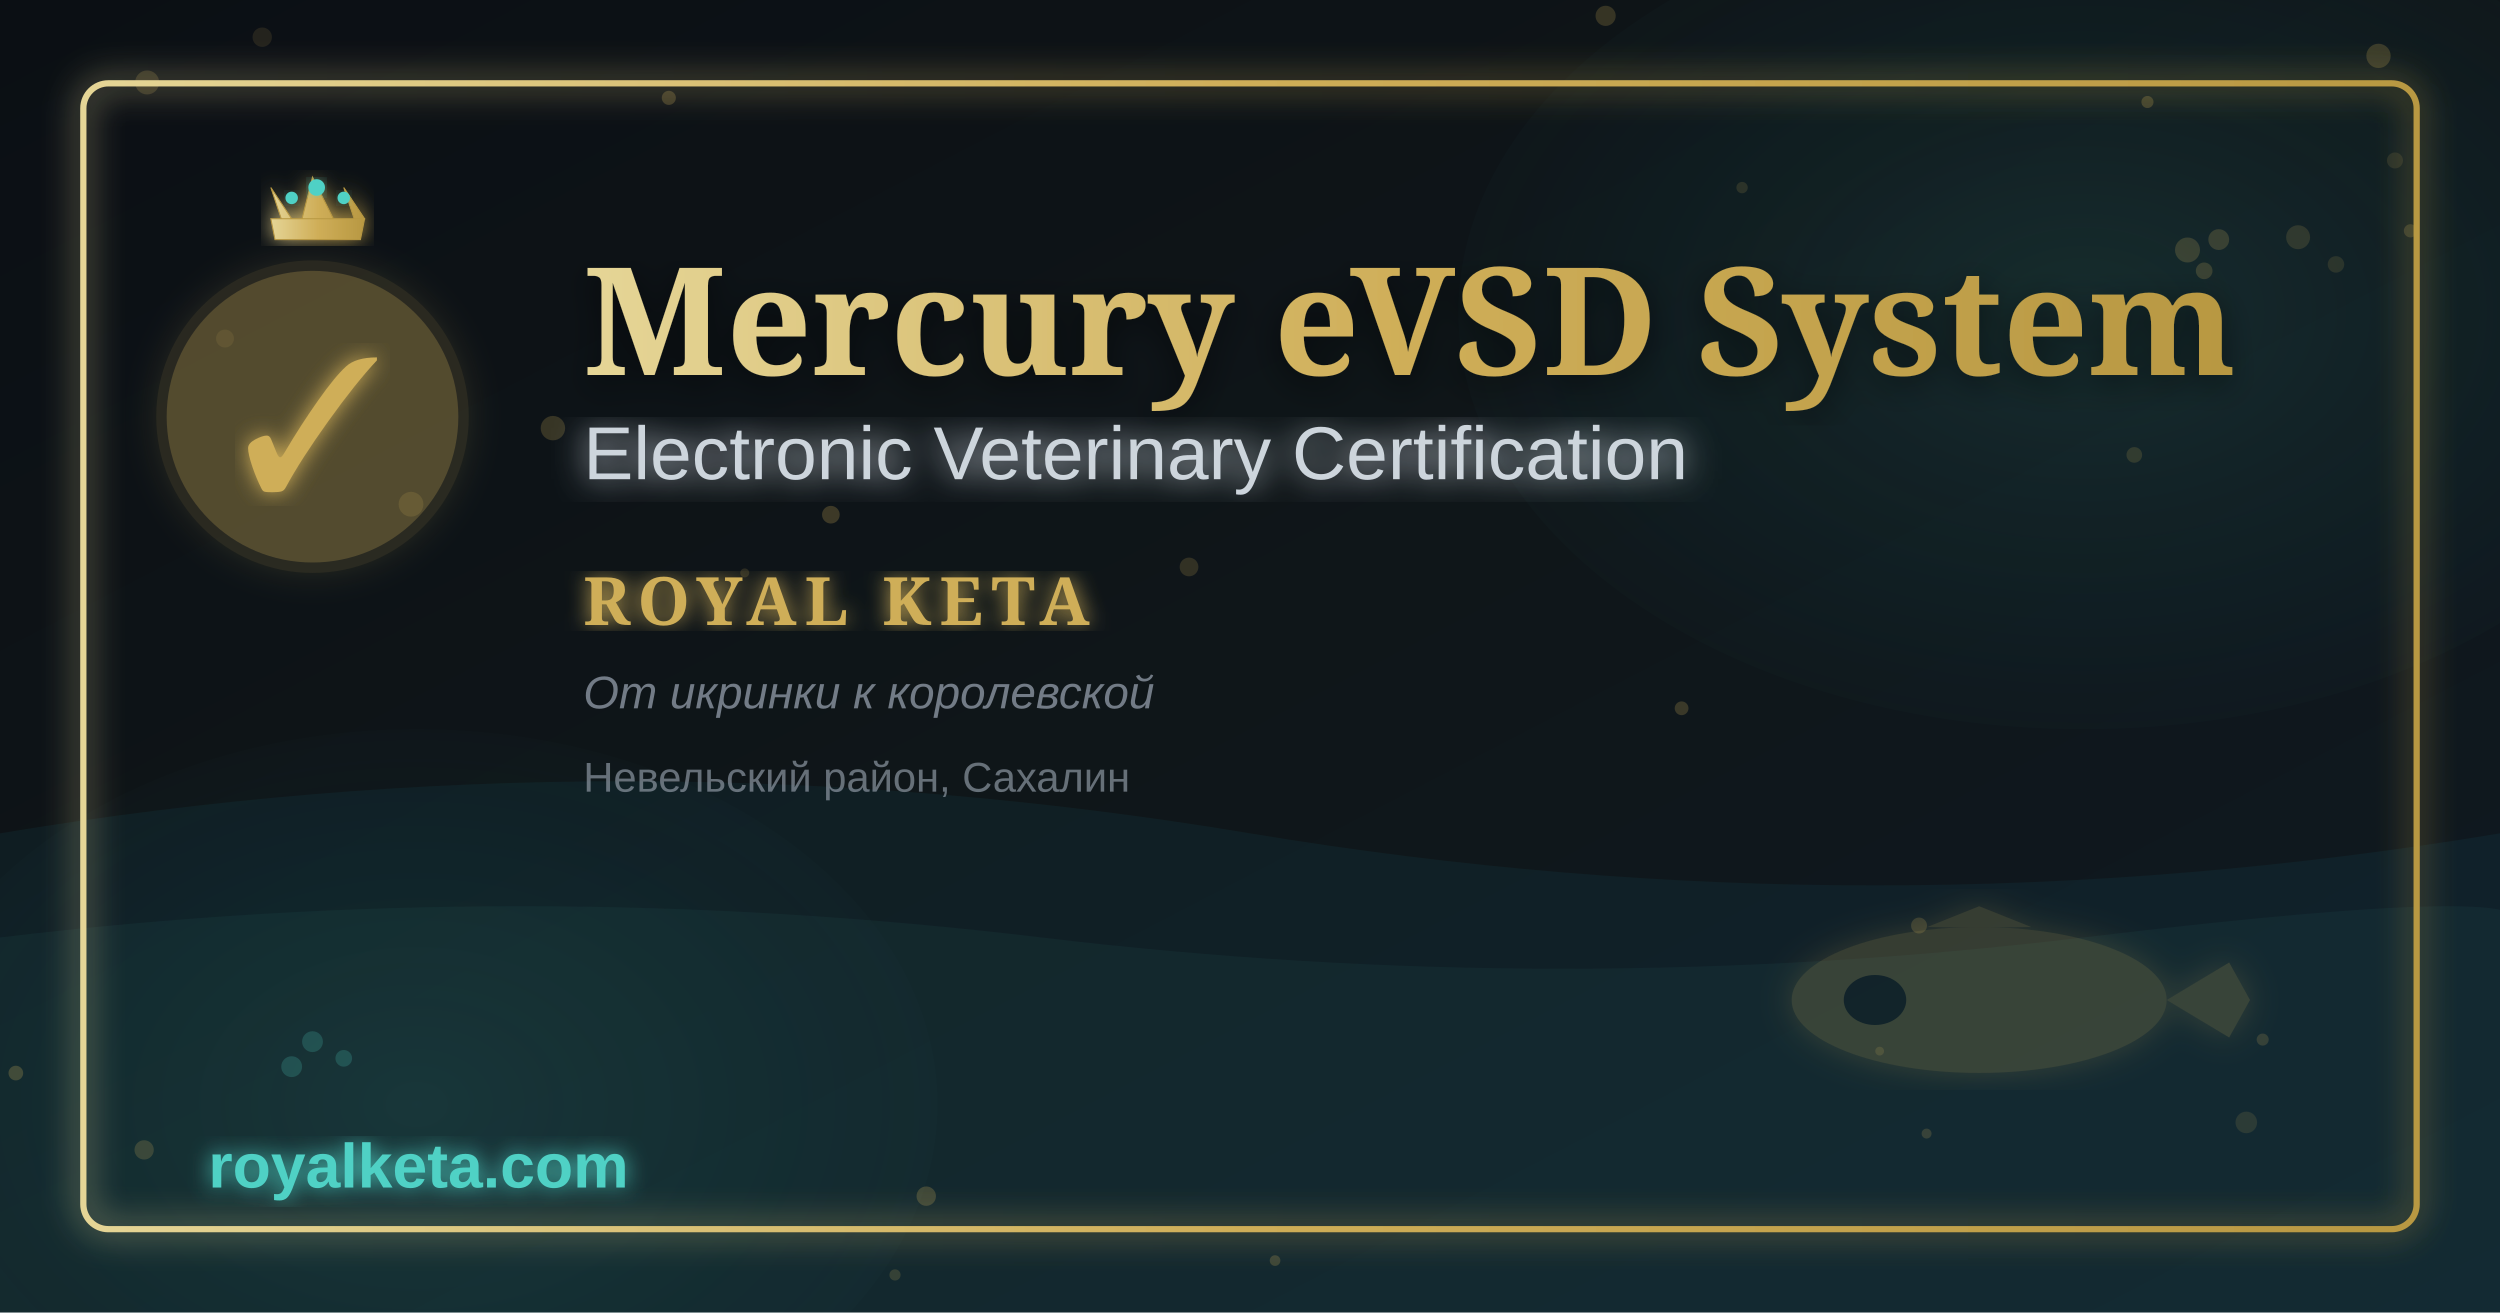
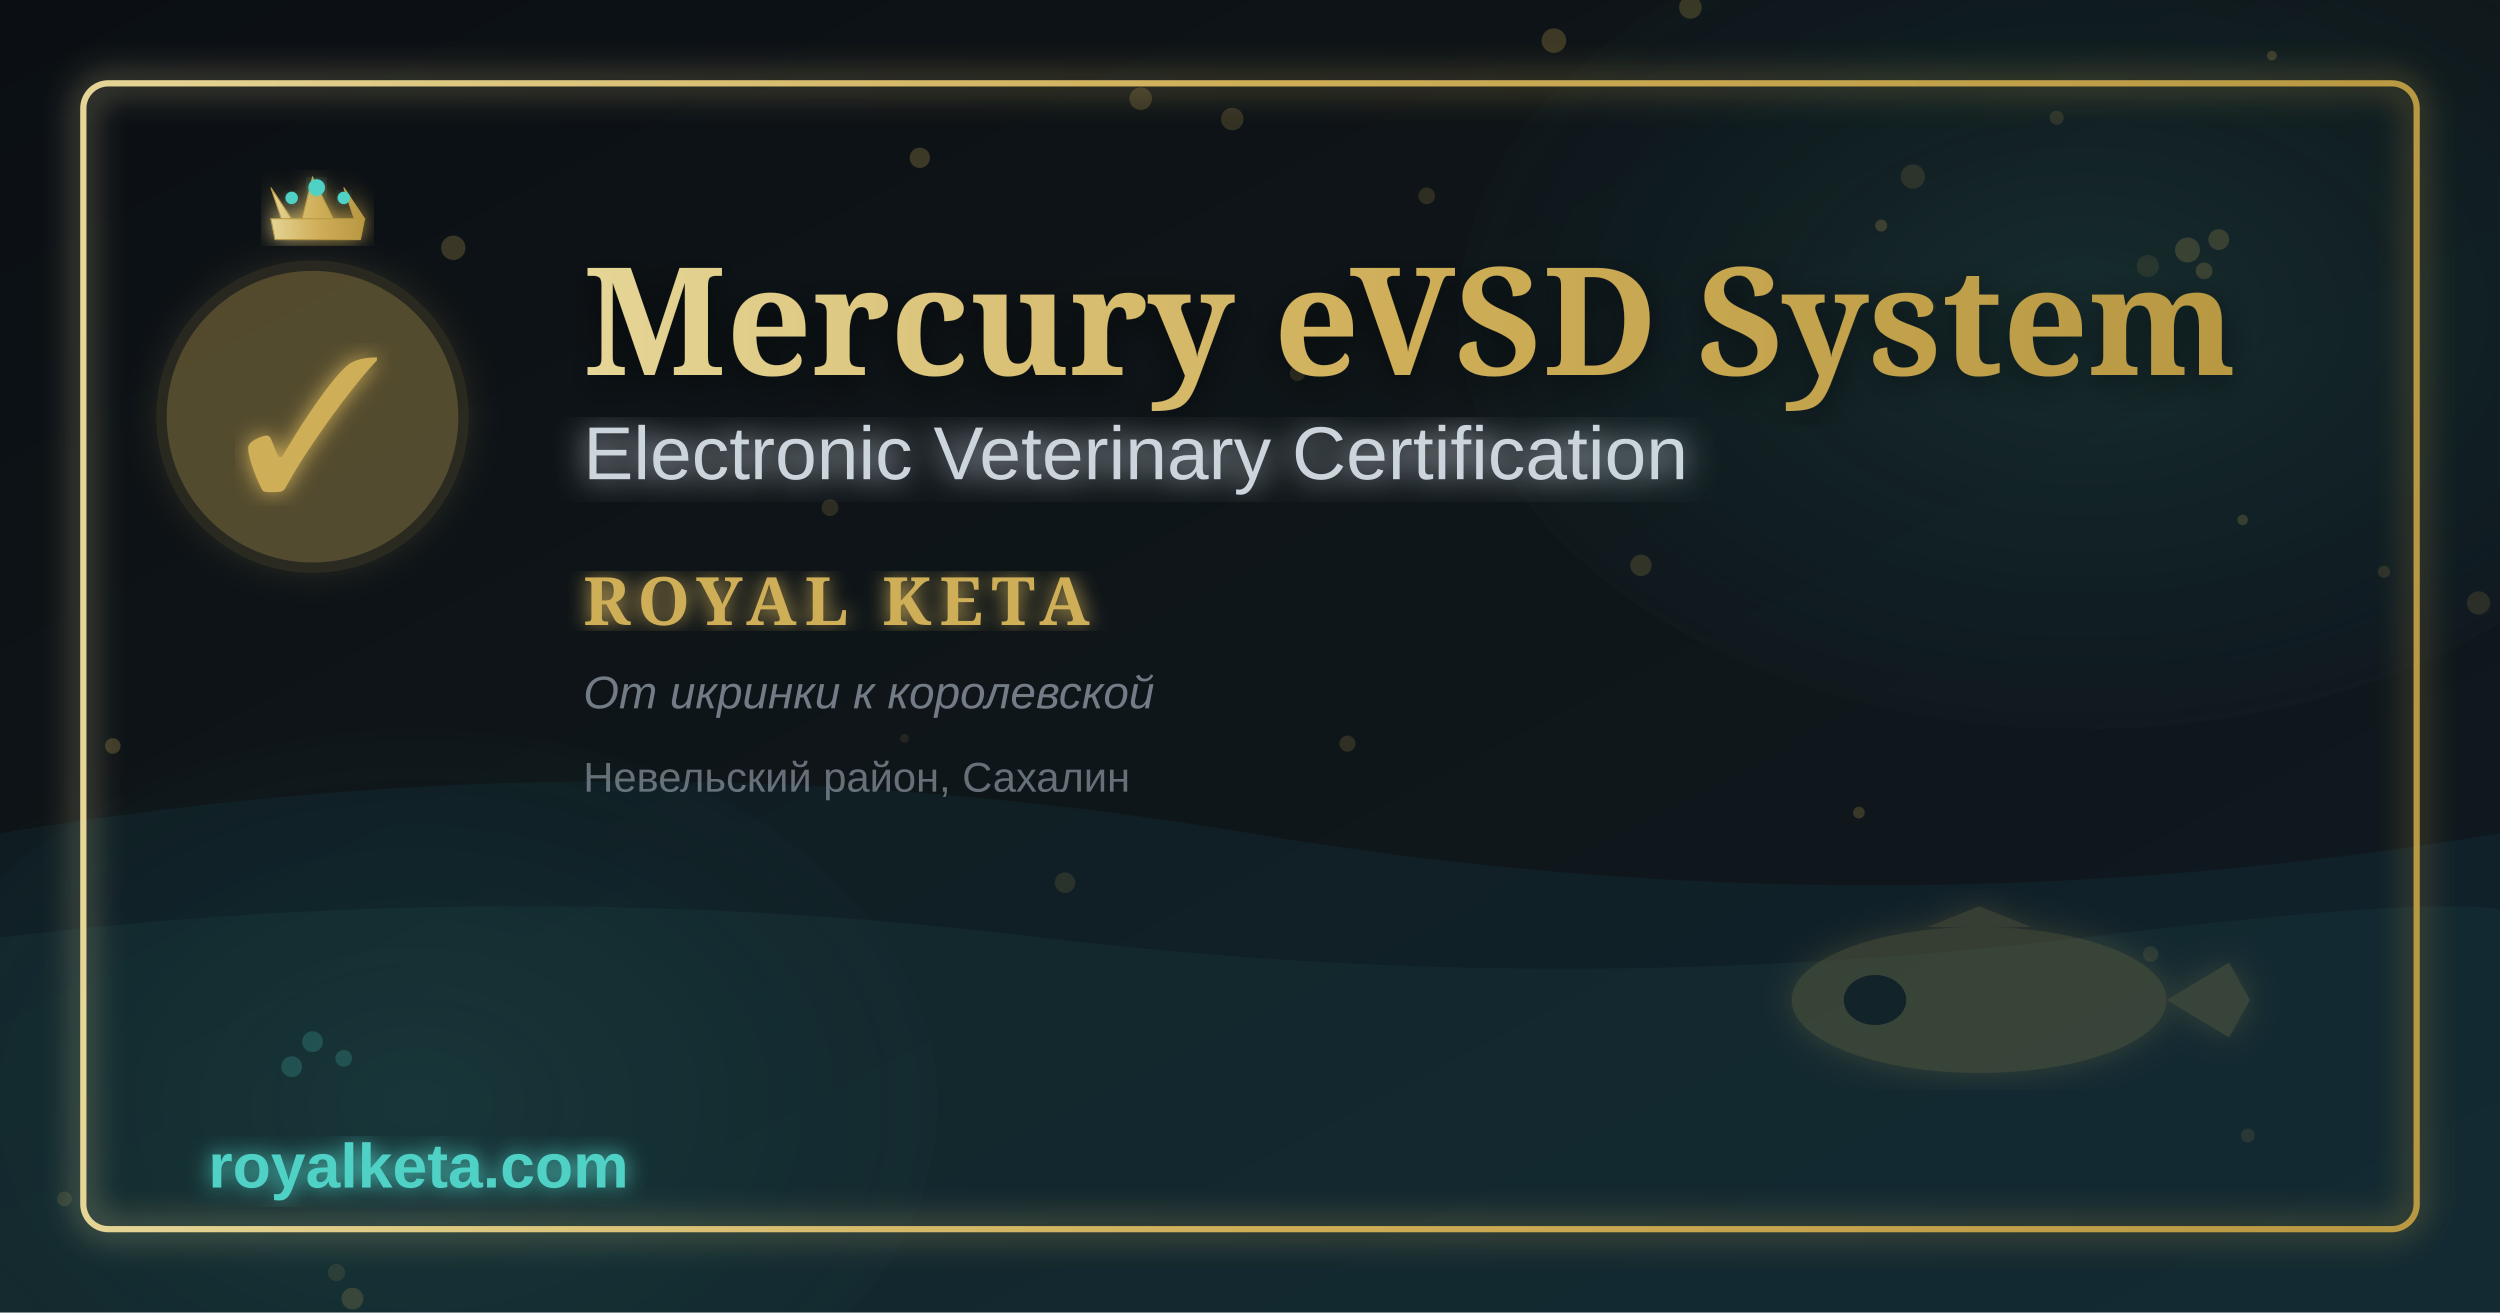
<svg xmlns="http://www.w3.org/2000/svg" width="1200" height="630">
  <defs>
    <linearGradient id="bgGradient" x1="0%" y1="0%" x2="100%" y2="100%">
      <stop offset="0%" style="stop-color:#0B0F14;stop-opacity:1" />
      <stop offset="50%" style="stop-color:#0F1619;stop-opacity:1" />
      <stop offset="100%" style="stop-color:#0F1922;stop-opacity:1" />
    </linearGradient>
    <linearGradient id="goldGradient" x1="0%" y1="0%" x2="100%" y2="0%">
      <stop offset="0%" style="stop-color:#E5D596;stop-opacity:1" />
      <stop offset="50%" style="stop-color:#CFAE58;stop-opacity:1" />
      <stop offset="100%" style="stop-color:#B89842;stop-opacity:1" />
    </linearGradient>
    <radialGradient id="oceanGradient" cx="50%" cy="50%" r="50%">
      <stop offset="0%" style="stop-color:#4FD1C5;stop-opacity:0.3" />
      <stop offset="100%" style="stop-color:#1E90A0;stop-opacity:0.05" />
    </radialGradient>
    <filter id="glow">
      <feGaussianBlur stdDeviation="5" result="coloredBlur" />
      <feMerge>
        <feMergeNode in="coloredBlur" />
        <feMergeNode in="SourceGraphic" />
      </feMerge>
    </filter>
    <filter id="softGlow">
      <feGaussianBlur stdDeviation="8" result="coloredBlur" />
      <feMerge>
        <feMergeNode in="coloredBlur" />
        <feMergeNode in="SourceGraphic" />
      </feMerge>
    </filter>
    <filter id="shadow">
      <feDropShadow dx="0" dy="4" stdDeviation="8" flood-color="#000000" flood-opacity="0.5" />
    </filter>
  </defs>
  <rect width="1200" height="630" fill="url(#bgGradient)" />
  <ellipse cx="1000" cy="150" rx="300" ry="200" fill="url(#oceanGradient)" opacity="0.4" />
  <ellipse cx="200" cy="530" rx="250" ry="180" fill="url(#oceanGradient)" opacity="0.3" />
  <path d="M 0 400 Q 300 350 600 400 T 1200 400 L 1200 630 L 0 630 Z" fill="#1E90A0" opacity="0.08" />
  <path d="M 0 450 Q 250 420 500 450 T 1000 450 T 1200 450 L 1200 630 L 0 630 Z" fill="#4FD1C5" opacity="0.05" />
-   <circle cx="70.637" cy="39.578" r="5.766" fill="#CFAE58" opacity="0.189" />
-   <circle cx="357.477" cy="274.992" r="2.145" fill="#CFAE58" opacity="0.163" />
-   <circle cx="612.028" cy="605.082" r="2.56" fill="#CFAE58" opacity="0.225" />
-   <circle cx="69.186" cy="551.947" r="4.631" fill="#CFAE58" opacity="0.206" />
-   <circle cx="1086.09" cy="499.004" r="2.891" fill="#CFAE58" opacity="0.179" />
-   <circle cx="807.167" cy="339.976" r="3.302" fill="#CFAE58" opacity="0.225" />
-   <circle cx="429.602" cy="611.965" r="2.682" fill="#CFAE58" opacity="0.187" />
-   <circle cx="902.232" cy="504.537" r="2.11" fill="#CFAE58" opacity="0.154" />
-   <circle cx="1103.091" cy="113.864" r="5.75" fill="#CFAE58" opacity="0.16" />
-   <circle cx="1141.68" cy="26.823" r="5.841" fill="#CFAE58" opacity="0.218" />
-   <circle cx="321.034" cy="46.975" r="3.386" fill="#CFAE58" opacity="0.239" />
-   <circle cx="197.289" cy="242.034" r="5.937" fill="#CFAE58" opacity="0.162" />
-   <circle cx="1149.583" cy="77.018" r="3.846" fill="#CFAE58" opacity="0.126" />
-   <circle cx="921.138" cy="444.261" r="3.83" fill="#CFAE58" opacity="0.198" />
-   <circle cx="1121.263" cy="126.911" r="3.972" fill="#CFAE58" opacity="0.132" />
-   <circle cx="1024.465" cy="218.363" r="3.756" fill="#CFAE58" opacity="0.167" />
-   <circle cx="770.701" cy="7.608" r="4.845" fill="#CFAE58" opacity="0.21" />
-   <circle cx="444.6" cy="574.152" r="4.66" fill="#CFAE58" opacity="0.242" />
-   <circle cx="1030.781" cy="48.961" r="2.9" fill="#CFAE58" opacity="0.246" />
-   <circle cx="125.872" cy="17.843" r="4.653" fill="#CFAE58" opacity="0.122" />
-   <circle cx="7.605" cy="515.077" r="3.524" fill="#CFAE58" opacity="0.248" />
-   <circle cx="836.196" cy="90.046" r="2.729" fill="#CFAE58" opacity="0.148" />
-   <circle cx="783.58" cy="155.788" r="2.105" fill="#CFAE58" opacity="0.192" />
-   <circle cx="1078.221" cy="538.763" r="5.189" fill="#CFAE58" opacity="0.129" />
-   <circle cx="107.998" cy="162.507" r="4.308" fill="#CFAE58" opacity="0.112" />
-   <circle cx="265.398" cy="205.507" r="5.866" fill="#CFAE58" opacity="0.218" />
-   <circle cx="398.814" cy="247.055" r="4.236" fill="#CFAE58" opacity="0.243" />
-   <circle cx="924.763" cy="544.123" r="2.384" fill="#CFAE58" opacity="0.192" />
-   <circle cx="570.73" cy="272.139" r="4.494" fill="#CFAE58" opacity="0.187" />
-   <circle cx="1157.012" cy="110.79" r="3.172" fill="#CFAE58" opacity="0.201" />
+   <circle cx="902.989" cy="108.282" r="2.89" fill="#CFAE58" opacity="0.222" />
+   <circle cx="217.581" cy="118.945" r="5.86" fill="#CFAE58" opacity="0.237" />
+   <circle cx="1144.311" cy="274.466" r="2.951" fill="#CFAE58" opacity="0.145" />
+   <circle cx="811.382" cy="3.538" r="5.449" fill="#CFAE58" opacity="0.217" />
+   <circle cx="1032.336" cy="457.978" r="3.719" fill="#CFAE58" opacity="0.118" />
+   <circle cx="918.18" cy="84.743" r="5.828" fill="#CFAE58" opacity="0.138" />
+   <circle cx="892.278" cy="390.055" r="2.8" fill="#CFAE58" opacity="0.222" />
+   <circle cx="30.914" cy="575.488" r="3.55" fill="#CFAE58" opacity="0.137" />
+   <circle cx="622.796" cy="179.183" r="3.723" fill="#CFAE58" opacity="0.184" />
+   <circle cx="745.867" cy="19.478" r="5.899" fill="#CFAE58" opacity="0.239" />
+   <circle cx="1090.505" cy="26.702" r="2.343" fill="#CFAE58" opacity="0.22" />
+   <circle cx="547.528" cy="47.349" r="5.433" fill="#CFAE58" opacity="0.211" />
+   <circle cx="1076.468" cy="249.561" r="2.555" fill="#CFAE58" opacity="0.197" />
+   <circle cx="1030.965" cy="127.697" r="5.296" fill="#CFAE58" opacity="0.108" />
+   <circle cx="441.513" cy="75.762" r="4.883" fill="#CFAE58" opacity="0.248" />
+   <circle cx="646.769" cy="356.951" r="3.877" fill="#CFAE58" opacity="0.167" />
+   <circle cx="1078.987" cy="545.007" r="3.36" fill="#CFAE58" opacity="0.117" />
+   <circle cx="1189.707" cy="289.412" r="5.588" fill="#CFAE58" opacity="0.148" />
+   <circle cx="674.988" cy="170.063" r="4.656" fill="#CFAE58" opacity="0.195" />
+   <circle cx="434.155" cy="354.413" r="2.136" fill="#CFAE58" opacity="0.109" />
+   <circle cx="926.41" cy="147.165" r="2.669" fill="#CFAE58" opacity="0.104" />
+   <circle cx="398.403" cy="243.692" r="4.042" fill="#CFAE58" opacity="0.161" />
+   <circle cx="169.167" cy="623.331" r="5.232" fill="#CFAE58" opacity="0.192" />
+   <circle cx="54.141" cy="358.062" r="3.741" fill="#CFAE58" opacity="0.247" />
+   <circle cx="787.672" cy="271.36" r="5.141" fill="#CFAE58" opacity="0.185" />
+   <circle cx="511.191" cy="423.682" r="4.929" fill="#CFAE58" opacity="0.13" />
+   <circle cx="161.529" cy="610.822" r="4.105" fill="#CFAE58" opacity="0.118" />
+   <circle cx="684.812" cy="94.002" r="4.005" fill="#CFAE58" opacity="0.17" />
+   <circle cx="987.208" cy="56.558" r="3.368" fill="#CFAE58" opacity="0.145" />
+   <circle cx="591.494" cy="57.147" r="5.403" fill="#CFAE58" opacity="0.197" />
  <rect x="40" y="40" width="1120" height="550" fill="none" stroke="url(#goldGradient)" stroke-width="3" rx="12" filter="url(#softGlow)" />
  <circle cx="150" cy="200" r="75" fill="#CFAE58" opacity="0.15" filter="url(#softGlow)" />
  <circle cx="150" cy="200" r="70" fill="#CFAE58" opacity="0.25" />
  <text x="150" y="235" font-size="90" text-anchor="middle" fill="#CFAE58" filter="url(#glow)">✓</text>
  <g transform="translate(100, 70)">
    <path d="M 30 20 L 40 35 L 35 35 Z M 50 15 L 60 35 L 45 35 Z M 65 20 L 75 35 L 70 35 Z M 30 35 L 75 35 L 73 45 L 32 45 Z" fill="url(#goldGradient)" filter="url(#glow)" stroke="#B89842" stroke-width="0.5" />
    <circle cx="40" cy="25" r="3" fill="#4FD1C5" filter="url(#glow)" />
    <circle cx="52" cy="20" r="4" fill="#4FD1C5" filter="url(#glow)" />
    <circle cx="65" cy="25" r="3" fill="#4FD1C5" filter="url(#glow)" />
  </g>
  <text x="280" y="180" font-family="Georgia, serif" font-size="72" font-weight="bold" fill="url(#goldGradient)" filter="url(#shadow)">Mercury eVSD System</text>
  <text x="280" y="230" font-family="Arial, sans-serif" font-size="36" fill="#D6DEE6" opacity="0.95" filter="url(#softGlow)">Electronic Veterinary Certification</text>
  <text x="280" y="300" font-family="Georgia, serif" font-size="32" font-weight="bold" fill="#CFAE58" letter-spacing="4" filter="url(#glow)">ROYAL KETA</text>
  <text x="280" y="340" font-family="Arial, sans-serif" font-size="22" font-style="italic" fill="#8B95A1" opacity="0.8">От икринки к королевской</text>
  <text x="280" y="380" font-family="Arial, sans-serif" font-size="20" fill="#8B95A1" opacity="0.7">Невельский район, Сахалин</text>
  <text x="100" y="570" font-family="Arial, sans-serif" font-size="30" font-weight="bold" fill="#4FD1C5" filter="url(#glow)">royalketa.com</text>
  <g transform="translate(950, 480)" opacity="0.2" filter="url(#softGlow)">
    <ellipse cx="0" cy="0" rx="90" ry="35" fill="#CFAE58" />
    <path d="M 90 0 L 120 -18 L 130 0 L 120 18 Z" fill="#CFAE58" />
    <path d="M -25 -35 L 0 -45 L 25 -35 Z" fill="#CFAE58" />
    <ellipse cx="-50" cy="0" rx="15" ry="12" fill="#0B0F14" />
  </g>
  <g opacity="0.2">
    <circle cx="1050" cy="120" r="6" fill="#CFAE58" />
    <circle cx="1065" cy="115" r="5" fill="#CFAE58" />
    <circle cx="1058" cy="130" r="4" fill="#CFAE58" />
    <circle cx="150" cy="500" r="5" fill="#4FD1C5" />
    <circle cx="165" cy="508" r="4" fill="#4FD1C5" />
    <circle cx="140" cy="512" r="5" fill="#4FD1C5" />
  </g>
</svg>
